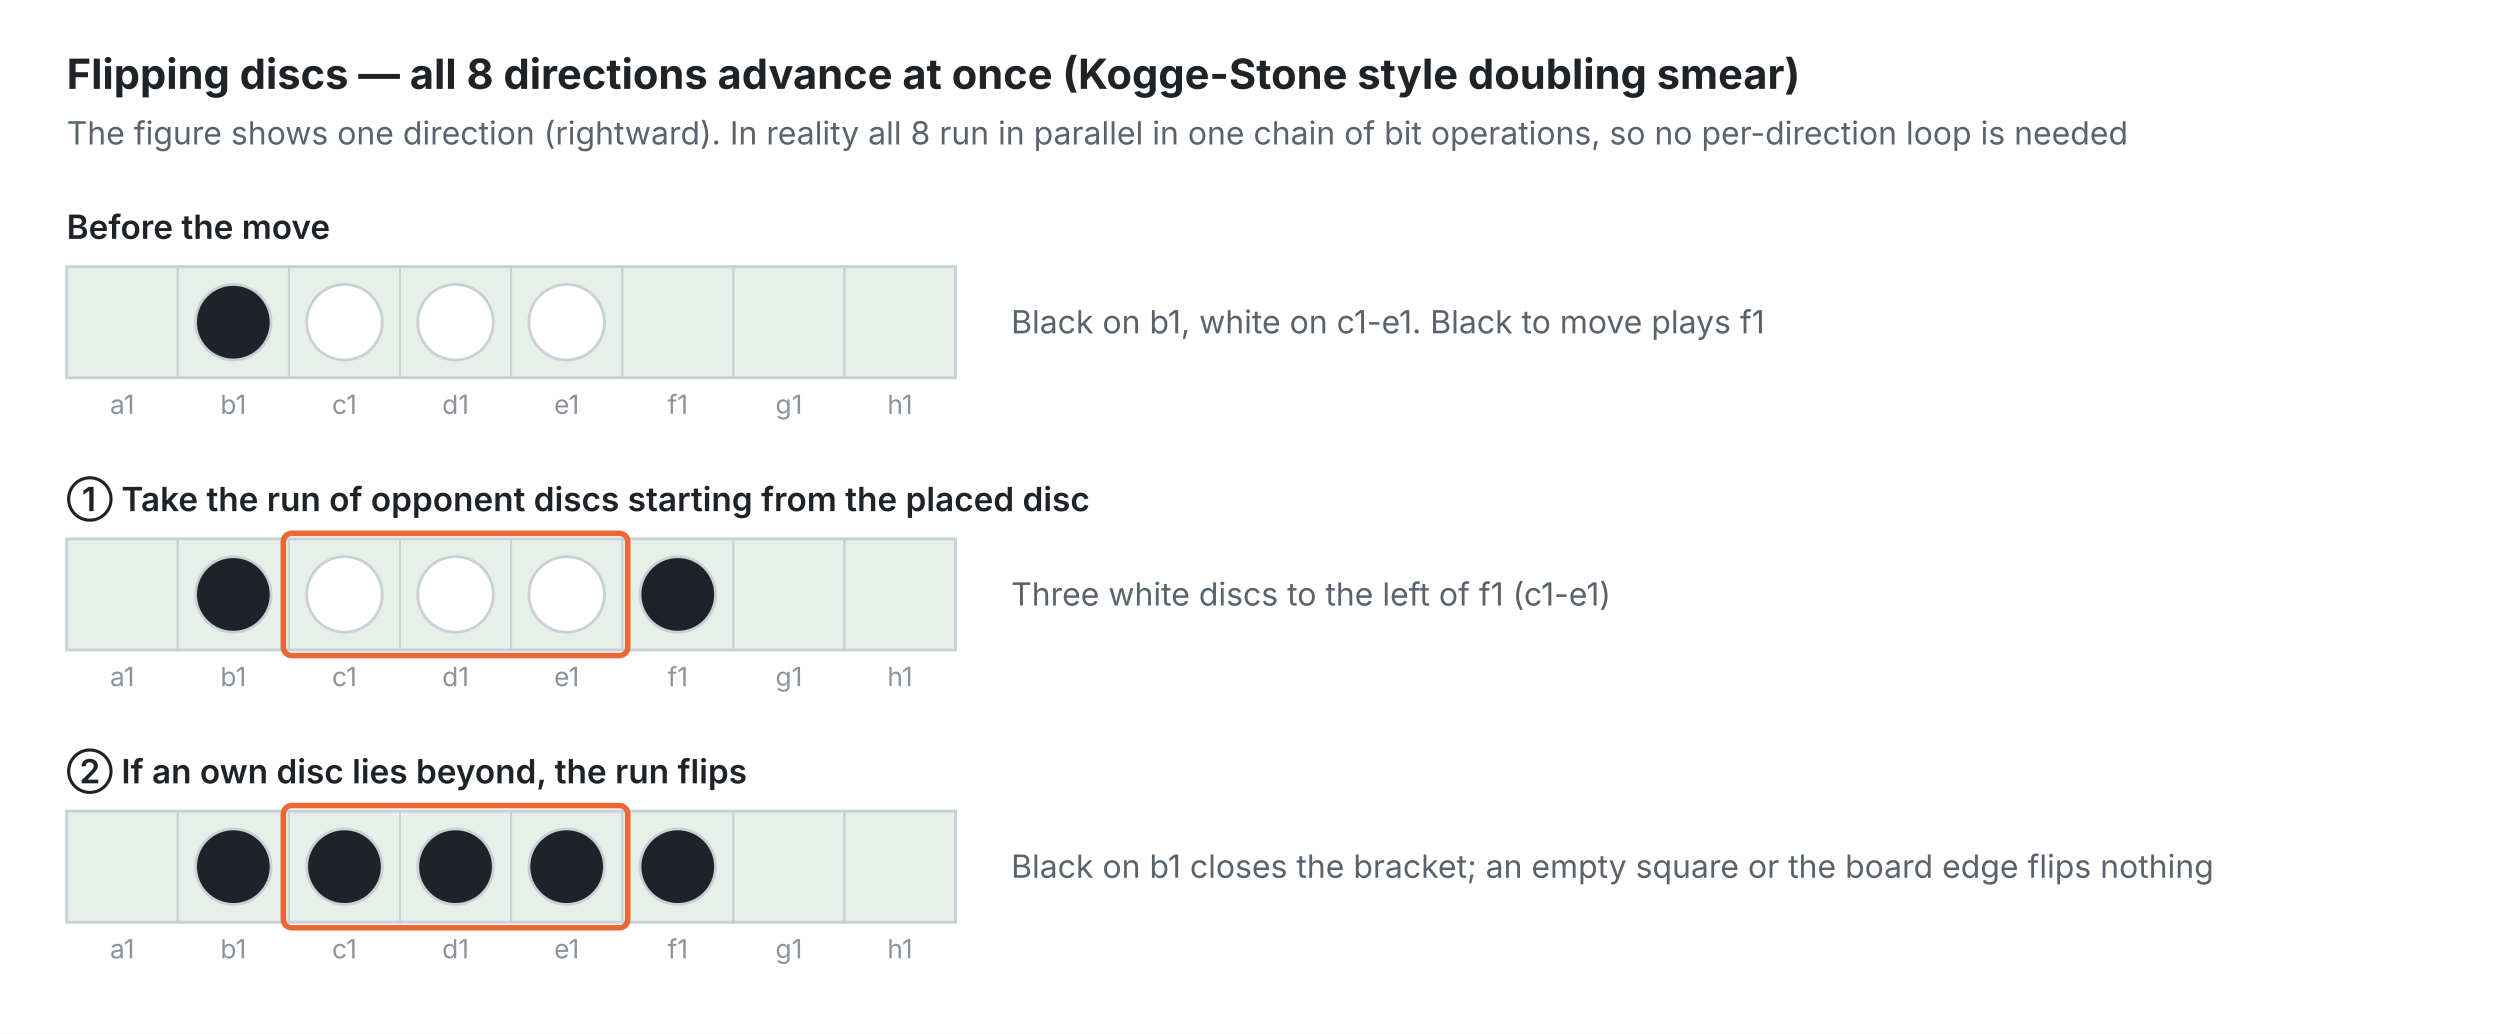
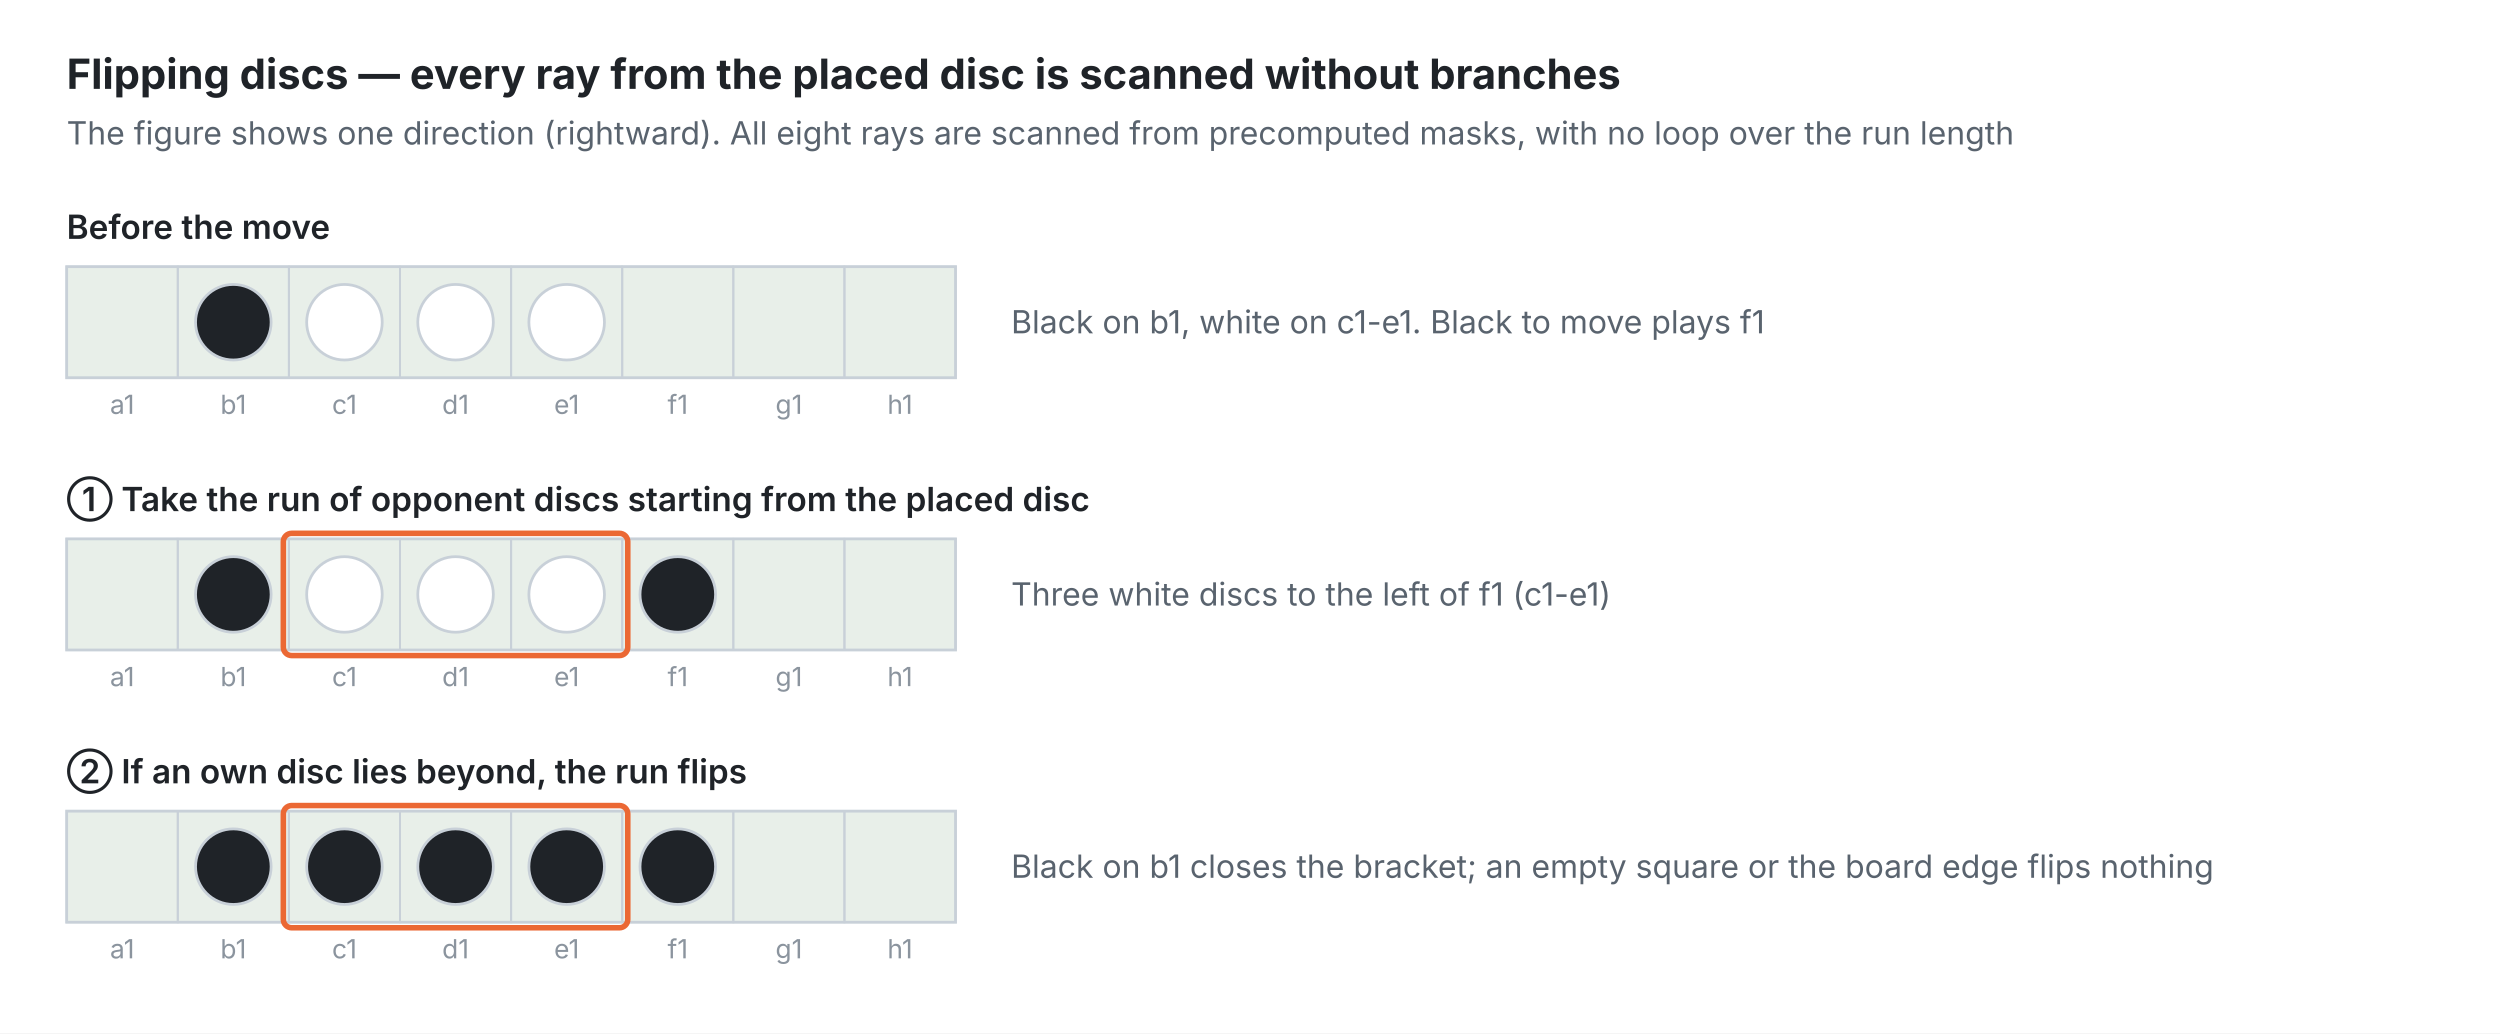
<svg xmlns="http://www.w3.org/2000/svg" width="900" height="372" viewBox="0 0 900 372" font-family="-apple-system, BlinkMacSystemFont, 'Hiragino Sans', sans-serif">
  <rect width="900" height="372" fill="#ffffff" />
-   <text x="24" y="32" font-size="15" font-weight="700" fill="#1f2328">Flipping discs — all 8 directions advance at once (Kogge-Stone style doubling smear)</text>
-   <text x="24" y="52" font-size="11.5" fill="#59636e">The figure shows one direction (rightward). In reality all 8 run in parallel in one chain of bit operations, so no per-direction loop is needed</text>
+   <text x="24" y="32" font-size="15" font-weight="700" fill="#1f2328">Flipping discs — every ray from the placed disc is scanned without branches</text>
+   <text x="24" y="52" font-size="11.5" fill="#59636e">The figure shows one direction (rightward). All eight rays are scanned from precomputed masks, with no loop over the run length</text>
  <text x="24" y="86" font-size="12" font-weight="600" fill="#1f2328">Before the move</text>
  <rect x="24" y="96" width="320" height="40" fill="#e8efe9" stroke="#c8d0d8" />
  <rect x="24" y="96" width="40" height="40" fill="none" stroke="#c8d0d8" stroke-width="0.7" />
  <text x="44.0" y="149" font-size="9.5" fill="#8b949e" text-anchor="middle">a1</text>
  <rect x="64" y="96" width="40" height="40" fill="none" stroke="#c8d0d8" stroke-width="0.7" />
  <circle cx="84.0" cy="116.0" r="13.6" fill="#1f2328" stroke="#c8d0d8" />
  <text x="84.0" y="149" font-size="9.5" fill="#8b949e" text-anchor="middle">b1</text>
  <rect x="104" y="96" width="40" height="40" fill="none" stroke="#c8d0d8" stroke-width="0.7" />
  <circle cx="124.0" cy="116.0" r="13.6" fill="#ffffff" stroke="#c8d0d8" />
  <text x="124.0" y="149" font-size="9.5" fill="#8b949e" text-anchor="middle">c1</text>
  <rect x="144" y="96" width="40" height="40" fill="none" stroke="#c8d0d8" stroke-width="0.7" />
  <circle cx="164.0" cy="116.0" r="13.6" fill="#ffffff" stroke="#c8d0d8" />
  <text x="164.0" y="149" font-size="9.5" fill="#8b949e" text-anchor="middle">d1</text>
  <rect x="184" y="96" width="40" height="40" fill="none" stroke="#c8d0d8" stroke-width="0.7" />
  <circle cx="204.0" cy="116.0" r="13.6" fill="#ffffff" stroke="#c8d0d8" />
  <text x="204.0" y="149" font-size="9.5" fill="#8b949e" text-anchor="middle">e1</text>
  <rect x="224" y="96" width="40" height="40" fill="none" stroke="#c8d0d8" stroke-width="0.7" />
  <text x="244.0" y="149" font-size="9.5" fill="#8b949e" text-anchor="middle">f1</text>
  <rect x="264" y="96" width="40" height="40" fill="none" stroke="#c8d0d8" stroke-width="0.7" />
  <text x="284.0" y="149" font-size="9.5" fill="#8b949e" text-anchor="middle">g1</text>
  <rect x="304" y="96" width="40" height="40" fill="none" stroke="#c8d0d8" stroke-width="0.7" />
  <text x="324.0" y="149" font-size="9.5" fill="#8b949e" text-anchor="middle">h1</text>
  <text x="364" y="120.0" font-size="11.5" fill="#59636e">Black on b1, white on c1-e1. Black to move plays f1</text>
  <text x="24" y="184" font-size="12" font-weight="600" fill="#1f2328">① Take the run of opponent discs starting from the placed disc</text>
  <rect x="24" y="194" width="320" height="40" fill="#e8efe9" stroke="#c8d0d8" />
  <rect x="24" y="194" width="40" height="40" fill="none" stroke="#c8d0d8" stroke-width="0.7" />
  <text x="44.0" y="247" font-size="9.5" fill="#8b949e" text-anchor="middle">a1</text>
  <rect x="64" y="194" width="40" height="40" fill="none" stroke="#c8d0d8" stroke-width="0.7" />
  <circle cx="84.0" cy="214.0" r="13.6" fill="#1f2328" stroke="#c8d0d8" />
  <text x="84.0" y="247" font-size="9.5" fill="#8b949e" text-anchor="middle">b1</text>
  <rect x="104" y="194" width="40" height="40" fill="none" stroke="#c8d0d8" stroke-width="0.7" />
  <circle cx="124.0" cy="214.0" r="13.6" fill="#ffffff" stroke="#c8d0d8" />
  <text x="124.0" y="247" font-size="9.5" fill="#8b949e" text-anchor="middle">c1</text>
  <rect x="144" y="194" width="40" height="40" fill="none" stroke="#c8d0d8" stroke-width="0.7" />
  <circle cx="164.0" cy="214.0" r="13.6" fill="#ffffff" stroke="#c8d0d8" />
  <text x="164.0" y="247" font-size="9.5" fill="#8b949e" text-anchor="middle">d1</text>
  <rect x="184" y="194" width="40" height="40" fill="none" stroke="#c8d0d8" stroke-width="0.7" />
  <circle cx="204.0" cy="214.0" r="13.6" fill="#ffffff" stroke="#c8d0d8" />
  <text x="204.0" y="247" font-size="9.5" fill="#8b949e" text-anchor="middle">e1</text>
  <rect x="224" y="194" width="40" height="40" fill="none" stroke="#c8d0d8" stroke-width="0.7" />
  <circle cx="244.0" cy="214.0" r="13.6" fill="#1f2328" stroke="#c8d0d8" />
  <text x="244.0" y="247" font-size="9.5" fill="#8b949e" text-anchor="middle">f1</text>
  <rect x="264" y="194" width="40" height="40" fill="none" stroke="#c8d0d8" stroke-width="0.7" />
  <text x="284.0" y="247" font-size="9.5" fill="#8b949e" text-anchor="middle">g1</text>
  <rect x="304" y="194" width="40" height="40" fill="none" stroke="#c8d0d8" stroke-width="0.7" />
  <text x="324.0" y="247" font-size="9.5" fill="#8b949e" text-anchor="middle">h1</text>
  <rect x="102" y="192" width="124" height="44" fill="none" stroke="#eb6834" stroke-width="2" rx="3" />
  <text x="364" y="218.0" font-size="11.5" fill="#59636e">Three white discs to the left of f1 (c1-e1)</text>
  <text x="24" y="282" font-size="12" font-weight="600" fill="#1f2328">② If an own disc lies beyond, the run flips</text>
  <rect x="24" y="292" width="320" height="40" fill="#e8efe9" stroke="#c8d0d8" />
  <rect x="24" y="292" width="40" height="40" fill="none" stroke="#c8d0d8" stroke-width="0.7" />
  <text x="44.0" y="345" font-size="9.5" fill="#8b949e" text-anchor="middle">a1</text>
  <rect x="64" y="292" width="40" height="40" fill="none" stroke="#c8d0d8" stroke-width="0.7" />
  <circle cx="84.0" cy="312.0" r="13.6" fill="#1f2328" stroke="#c8d0d8" />
  <text x="84.0" y="345" font-size="9.5" fill="#8b949e" text-anchor="middle">b1</text>
  <rect x="104" y="292" width="40" height="40" fill="none" stroke="#c8d0d8" stroke-width="0.7" />
  <circle cx="124.0" cy="312.0" r="13.6" fill="#1f2328" stroke="#c8d0d8" />
  <text x="124.0" y="345" font-size="9.5" fill="#8b949e" text-anchor="middle">c1</text>
  <rect x="144" y="292" width="40" height="40" fill="none" stroke="#c8d0d8" stroke-width="0.7" />
  <circle cx="164.0" cy="312.0" r="13.6" fill="#1f2328" stroke="#c8d0d8" />
  <text x="164.0" y="345" font-size="9.5" fill="#8b949e" text-anchor="middle">d1</text>
  <rect x="184" y="292" width="40" height="40" fill="none" stroke="#c8d0d8" stroke-width="0.7" />
  <circle cx="204.0" cy="312.0" r="13.6" fill="#1f2328" stroke="#c8d0d8" />
  <text x="204.0" y="345" font-size="9.5" fill="#8b949e" text-anchor="middle">e1</text>
  <rect x="224" y="292" width="40" height="40" fill="none" stroke="#c8d0d8" stroke-width="0.7" />
  <circle cx="244.0" cy="312.0" r="13.6" fill="#1f2328" stroke="#c8d0d8" />
  <text x="244.0" y="345" font-size="9.5" fill="#8b949e" text-anchor="middle">f1</text>
  <rect x="264" y="292" width="40" height="40" fill="none" stroke="#c8d0d8" stroke-width="0.7" />
  <text x="284.0" y="345" font-size="9.5" fill="#8b949e" text-anchor="middle">g1</text>
  <rect x="304" y="292" width="40" height="40" fill="none" stroke="#c8d0d8" stroke-width="0.7" />
  <text x="324.0" y="345" font-size="9.5" fill="#8b949e" text-anchor="middle">h1</text>
  <rect x="102" y="290" width="124" height="44" fill="none" stroke="#eb6834" stroke-width="2" rx="3" />
  <text x="364" y="316.0" font-size="11.5" fill="#59636e">Black on b1 closes the bracket; an empty square or the board edge flips nothing</text>
</svg>
